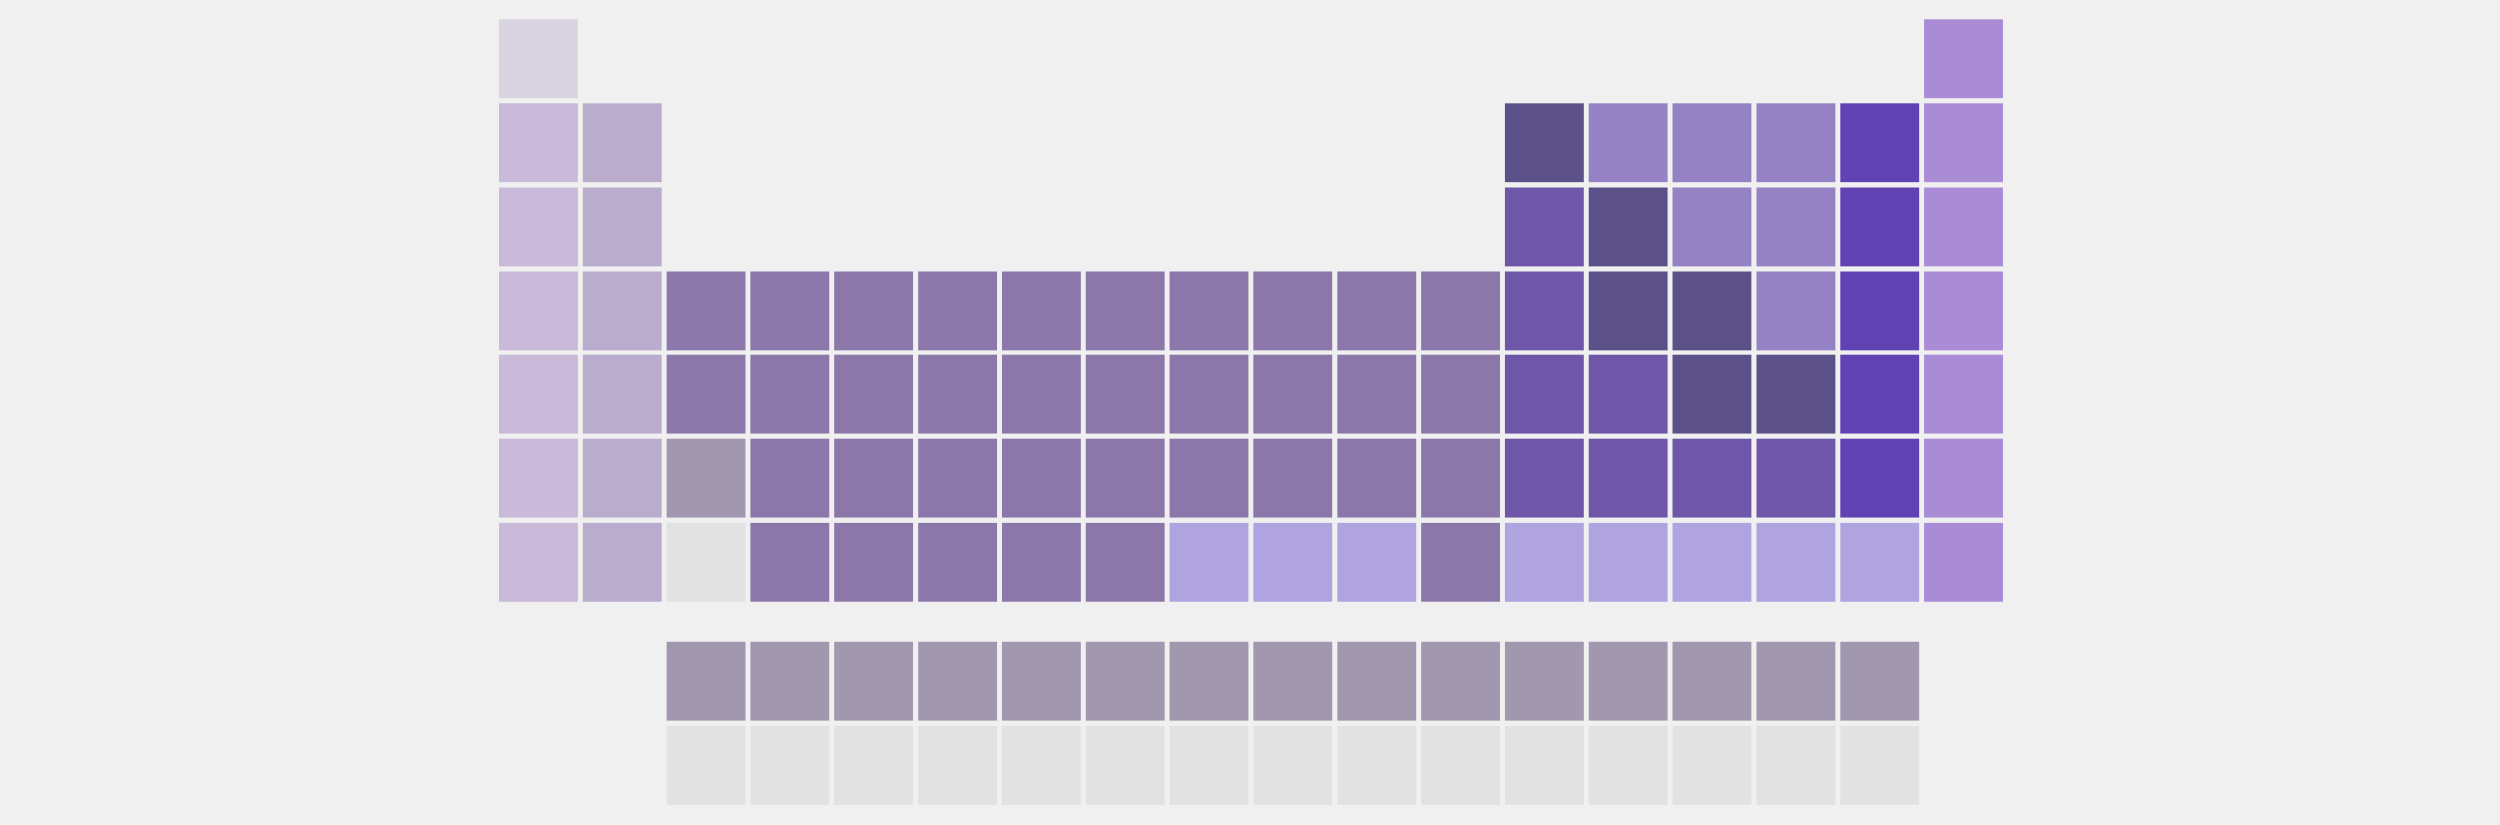
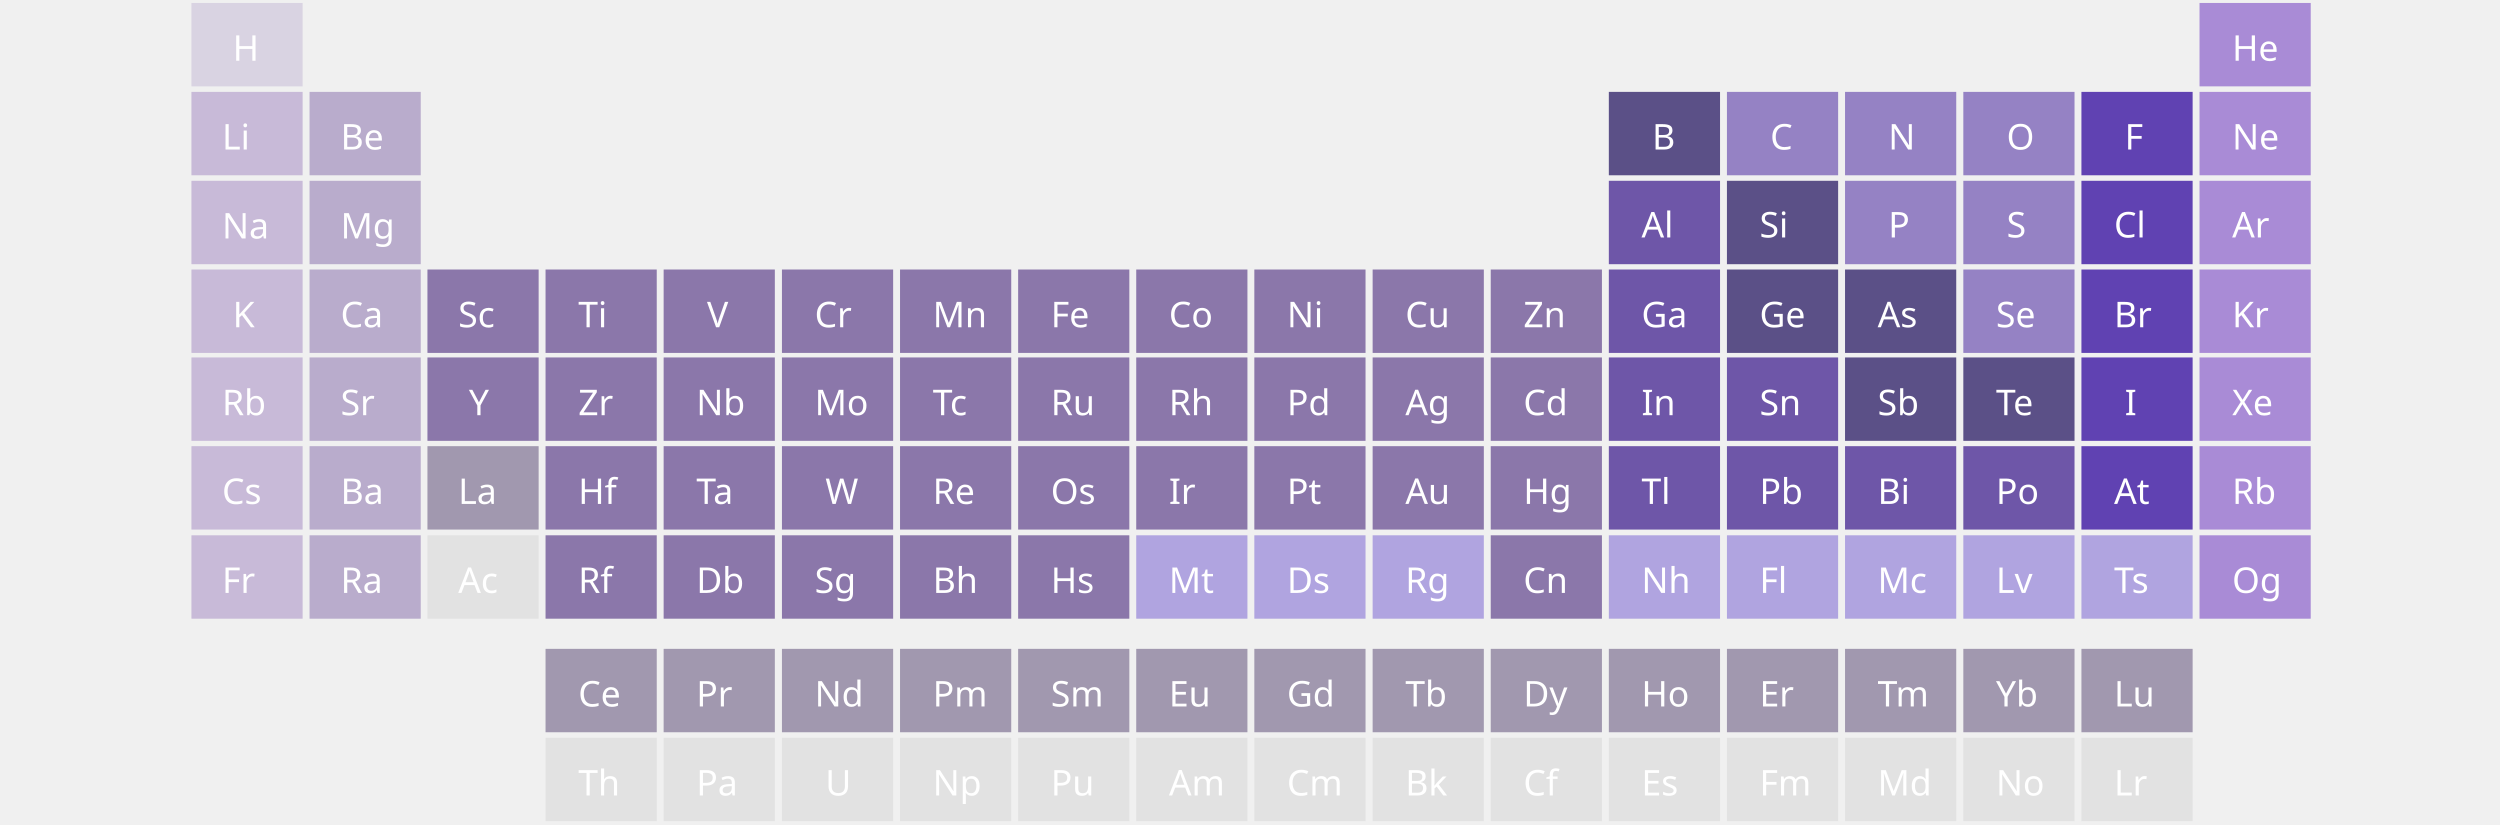
- <svg xmlns="http://www.w3.org/2000/svg" version="1.1" id="Layer_1" x="0px" y="0px" viewBox="0 0 1268 418" style="enable-background:new 0 0 1268 418;" xml:space="preserve">
-   <style type="text/css">
- 	.st0{fill:#D9D3E2;}
- 	.st1{fill:#C8BAD8;}
- 	.st2{fill:#B9ACCC;}
- 	.st3{fill:#8B77AA;}
- 	.st4{fill:#A198AF;}
- 	.st5{fill:#E2E2E2;}
- 	.st6{fill:#B0A4E0;}
- 	.st7{fill:#5B5087;}
- 	.st8{fill:#6E56A8;}
- 	.st9{fill:#9582C4;}
- 	.st10{fill:#6042B2;}
- 	.st11{fill:#A98BD6;}
- </style>
+ <svg xmlns="http://www.w3.org/2000/svg" version="1.1" id="Layer_1" x="0px" y="0px" viewBox="0 0 1268 418" enable-background="new 0 0 1268 418" xml:space="preserve">
  <g id="Layer_2_1_">
</g>
  <g id="Layer_3">
</g>
  <g>
-     <rect x="253.1" y="9.8" class="st0" width="40" height="40" />
-     <rect x="253.1" y="52.4" class="st1" width="40" height="40" />
-     <rect x="253.1" y="95.1" class="st1" width="40" height="40" />
-     <rect x="253.1" y="137.7" class="st1" width="40" height="40" />
-     <rect x="253.1" y="179.9" class="st1" width="40" height="40" />
-     <rect x="253.1" y="222.5" class="st1" width="40" height="40" />
-     <rect x="253.1" y="265.2" class="st1" width="40" height="40" />
-   </g>
-   <g>
-     <rect x="295.6" y="52.4" class="st2" width="40" height="40" />
-     <rect x="295.6" y="95.1" class="st2" width="40" height="40" />
-     <rect x="295.6" y="137.7" class="st2" width="40" height="40" />
-     <rect x="295.6" y="179.9" class="st2" width="40" height="40" />
-     <rect x="295.6" y="222.5" class="st2" width="40" height="40" />
-     <rect x="295.6" y="265.2" class="st2" width="40" height="40" />
+     <rect x="97.1" y="1.5" fill="#D9D3E2" width="56.4" height="42.3" />
+     <rect x="97.1" y="46.6" fill="#C8BAD8" width="56.4" height="42.3" />
+     <rect x="97.1" y="91.7" fill="#C8BAD8" width="56.4" height="42.3" />
+     <rect x="97.1" y="136.7" fill="#C8BAD8" width="56.4" height="42.3" />
+     <rect x="97.1" y="181.3" fill="#C8BAD8" width="56.4" height="42.3" />
+     <rect x="97.1" y="226.3" fill="#C8BAD8" width="56.4" height="42.3" />
+     <rect x="97.1" y="271.5" fill="#C8BAD8" width="56.4" height="42.3" />
+   </g>
+   <g>
+     <rect x="157" y="46.6" fill="#B9ACCC" width="56.4" height="42.3" />
+     <rect x="157" y="91.7" fill="#B9ACCC" width="56.4" height="42.3" />
+     <rect x="157" y="136.7" fill="#B9ACCC" width="56.4" height="42.3" />
+     <rect x="157" y="181.3" fill="#B9ACCC" width="56.4" height="42.3" />
+     <rect x="157" y="226.3" fill="#B9ACCC" width="56.4" height="42.3" />
+     <rect x="157" y="271.5" fill="#B9ACCC" width="56.4" height="42.3" />
  </g>
  <g>
    <g>
-       <rect x="338.1" y="137.7" class="st3" width="40" height="40" />
-       <rect x="338.1" y="179.9" class="st3" width="40" height="40" />
-       <rect x="338.1" y="222.5" class="st4" width="40" height="40" />
-       <rect x="338.1" y="265.2" class="st5" width="40" height="40" />
+       <rect x="216.8" y="136.7" fill="#8B77AA" width="56.4" height="42.3" />
+       <rect x="216.8" y="181.3" fill="#8B77AA" width="56.4" height="42.3" />
+       <rect x="216.8" y="226.3" fill="#A198AF" width="56.4" height="42.3" />
+       <rect x="216.8" y="271.5" fill="#E2E2E2" width="56.4" height="42.3" />
    </g>
-     <rect x="338.1" y="325.5" class="st4" width="40" height="40" />
-     <rect x="338.1" y="368.2" class="st5" width="40" height="40" />
  </g>
  <g>
    <g>
-       <rect x="380.6" y="137.7" class="st3" width="40" height="40" />
-       <rect x="380.6" y="179.9" class="st3" width="40" height="40" />
-       <rect x="380.6" y="222.5" class="st3" width="40" height="40" />
-       <rect x="380.6" y="265.2" class="st3" width="40" height="40" />
+       <rect x="276.7" y="136.7" fill="#8B77AA" width="56.4" height="42.3" />
+       <rect x="276.7" y="181.3" fill="#8B77AA" width="56.4" height="42.3" />
+       <rect x="276.7" y="226.3" fill="#8B77AA" width="56.4" height="42.3" />
+       <rect x="276.7" y="271.5" fill="#8B77AA" width="56.4" height="42.3" />
    </g>
-     <rect x="380.6" y="325.5" class="st4" width="40" height="40" />
-     <rect x="380.6" y="368.2" class="st5" width="40" height="40" />
+     <rect x="276.7" y="329.1" fill="#A198AF" width="56.4" height="42.3" />
+     <rect x="276.7" y="374.2" fill="#E2E2E2" width="56.4" height="42.3" />
  </g>
  <g>
    <g>
-       <rect x="423.1" y="137.7" class="st3" width="40" height="40" />
-       <rect x="423.1" y="179.9" class="st3" width="40" height="40" />
-       <rect x="423.1" y="222.5" class="st3" width="40" height="40" />
-       <rect x="423.1" y="265.2" class="st3" width="40" height="40" />
+       <rect x="336.6" y="136.7" fill="#8B77AA" width="56.4" height="42.3" />
+       <rect x="336.6" y="181.3" fill="#8B77AA" width="56.4" height="42.3" />
+       <rect x="336.6" y="226.3" fill="#8B77AA" width="56.4" height="42.3" />
+       <rect x="336.6" y="271.5" fill="#8B77AA" width="56.4" height="42.3" />
    </g>
-     <rect x="423.1" y="325.5" class="st4" width="40" height="40" />
-     <rect x="423.1" y="368.2" class="st5" width="40" height="40" />
-   </g>
-   <g>
-     <rect x="465.7" y="137.7" class="st3" width="40" height="40" />
-     <rect x="465.7" y="179.9" class="st3" width="40" height="40" />
-     <rect x="465.7" y="222.5" class="st3" width="40" height="40" />
-     <rect x="465.7" y="265.2" class="st3" width="40" height="40" />
-     <rect x="465.7" y="325.5" class="st4" width="40" height="40" />
-     <rect x="465.7" y="368.2" class="st5" width="40" height="40" />
-   </g>
-   <g>
-     <rect x="508.2" y="137.7" class="st3" width="40" height="40" />
-     <rect x="508.2" y="179.9" class="st3" width="40" height="40" />
-     <rect x="508.2" y="222.5" class="st3" width="40" height="40" />
-     <rect x="508.2" y="265.2" class="st3" width="40" height="40" />
-     <rect x="508.2" y="325.5" class="st4" width="40" height="40" />
-     <rect x="508.2" y="368.2" class="st5" width="40" height="40" />
-   </g>
-   <g>
-     <rect x="550.7" y="137.7" class="st3" width="40" height="40" />
-     <rect x="550.7" y="179.9" class="st3" width="40" height="40" />
-     <rect x="550.7" y="222.5" class="st3" width="40" height="40" />
-     <rect x="550.7" y="265.2" class="st3" width="40" height="40" />
-     <rect x="550.7" y="325.5" class="st4" width="40" height="40" />
-     <rect x="550.7" y="368.2" class="st5" width="40" height="40" />
-   </g>
-   <g>
-     <rect x="593.2" y="137.7" class="st3" width="40" height="40" />
-     <rect x="593.2" y="179.9" class="st3" width="40" height="40" />
-     <rect x="593.2" y="222.5" class="st3" width="40" height="40" />
-     <rect x="593.2" y="265.2" class="st6" width="40" height="40" />
-     <rect x="593.2" y="325.5" class="st4" width="40" height="40" />
-     <rect x="593.2" y="368.2" class="st5" width="40" height="40" />
-   </g>
-   <g>
-     <rect x="635.7" y="137.7" class="st3" width="40" height="40" />
-     <rect x="635.7" y="179.9" class="st3" width="40" height="40" />
-     <rect x="635.7" y="222.5" class="st3" width="40" height="40" />
-     <rect x="635.7" y="265.2" class="st6" width="40" height="40" />
-     <rect x="635.7" y="325.5" class="st4" width="40" height="40" />
-     <rect x="635.7" y="368.2" class="st5" width="40" height="40" />
-   </g>
-   <g>
-     <rect x="678.3" y="137.7" class="st3" width="40" height="40" />
-     <rect x="678.3" y="179.9" class="st3" width="40" height="40" />
-     <rect x="678.3" y="222.5" class="st3" width="40" height="40" />
-     <rect x="678.3" y="265.2" class="st6" width="40" height="40" />
-     <rect x="678.3" y="325.5" class="st4" width="40" height="40" />
-     <rect x="678.3" y="368.2" class="st5" width="40" height="40" />
-   </g>
-   <g>
-     <rect x="720.8" y="137.7" class="st3" width="40" height="40" />
-     <rect x="720.8" y="179.9" class="st3" width="40" height="40" />
-     <rect x="720.8" y="222.5" class="st3" width="40" height="40" />
-     <rect x="720.8" y="265.2" class="st3" width="40" height="40" />
-     <rect x="720.8" y="325.5" class="st4" width="40" height="40" />
-     <rect x="720.8" y="368.2" class="st5" width="40" height="40" />
-   </g>
-   <g>
-     <rect x="763.3" y="52.4" class="st7" width="40" height="40" />
-     <rect x="763.3" y="95.1" class="st8" width="40" height="40" />
-     <rect x="763.3" y="137.7" class="st8" width="40" height="40" />
-     <rect x="763.3" y="179.9" class="st8" width="40" height="40" />
-     <rect x="763.3" y="222.5" class="st8" width="40" height="40" />
-     <rect x="763.3" y="265.2" class="st6" width="40" height="40" />
-     <rect x="763.3" y="325.5" class="st4" width="40" height="40" />
-     <rect x="763.3" y="368.2" class="st5" width="40" height="40" />
-   </g>
-   <g>
-     <rect x="805.8" y="52.4" class="st9" width="40" height="40" />
-     <rect x="805.8" y="95.1" class="st7" width="40" height="40" />
-     <rect x="805.8" y="137.7" class="st7" width="40" height="40" />
-     <rect x="805.8" y="179.9" class="st8" width="40" height="40" />
-     <rect x="805.8" y="222.5" class="st8" width="40" height="40" />
-     <rect x="805.8" y="265.2" class="st6" width="40" height="40" />
-     <rect x="805.8" y="325.5" class="st4" width="40" height="40" />
-     <rect x="805.8" y="368.2" class="st5" width="40" height="40" />
-   </g>
-   <g>
-     <rect x="848.3" y="52.4" class="st9" width="40" height="40" />
-     <rect x="848.3" y="95.1" class="st9" width="40" height="40" />
-     <rect x="848.3" y="137.7" class="st7" width="40" height="40" />
-     <rect x="848.3" y="179.9" class="st7" width="40" height="40" />
-     <rect x="848.3" y="222.5" class="st8" width="40" height="40" />
-     <rect x="848.3" y="265.2" class="st6" width="40" height="40" />
-     <rect x="848.3" y="325.5" class="st4" width="40" height="40" />
-     <rect x="848.3" y="368.2" class="st5" width="40" height="40" />
-   </g>
-   <g>
-     <rect x="890.9" y="52.4" class="st9" width="40" height="40" />
-     <rect x="890.9" y="95.1" class="st9" width="40" height="40" />
-     <rect x="890.9" y="137.7" class="st9" width="40" height="40" />
-     <rect x="890.9" y="179.9" class="st7" width="40" height="40" />
-     <rect x="890.9" y="222.5" class="st8" width="40" height="40" />
-     <rect x="890.9" y="265.2" class="st6" width="40" height="40" />
-     <rect x="890.9" y="325.5" class="st4" width="40" height="40" />
-     <rect x="890.9" y="368.2" class="st5" width="40" height="40" />
-   </g>
-   <g>
-     <rect x="933.4" y="52.4" class="st10" width="40" height="40" />
-     <rect x="933.4" y="95.1" class="st10" width="40" height="40" />
-     <rect x="933.4" y="137.7" class="st10" width="40" height="40" />
-     <rect x="933.4" y="179.9" class="st10" width="40" height="40" />
-     <rect x="933.4" y="222.5" class="st10" width="40" height="40" />
-     <rect x="933.4" y="265.2" class="st6" width="40" height="40" />
-     <rect x="933.4" y="325.5" class="st4" width="40" height="40" />
-     <rect x="933.4" y="368.2" class="st5" width="40" height="40" />
-   </g>
-   <g>
-     <rect x="975.9" y="9.8" class="st11" width="40" height="40" />
-     <rect x="975.9" y="52.4" class="st11" width="40" height="40" />
-     <rect x="975.9" y="95.1" class="st11" width="40" height="40" />
-     <rect x="975.9" y="137.7" class="st11" width="40" height="40" />
-     <rect x="975.9" y="179.9" class="st11" width="40" height="40" />
-     <rect x="975.9" y="222.5" class="st11" width="40" height="40" />
-     <rect x="975.9" y="265.2" class="st11" width="40" height="40" />
-   </g>
+     <rect x="336.6" y="329.1" fill="#A198AF" width="56.4" height="42.3" />
+     <rect x="336.6" y="374.2" fill="#E2E2E2" width="56.4" height="42.3" />
+   </g>
+   <g>
+     <rect x="396.6" y="136.7" fill="#8B77AA" width="56.4" height="42.3" />
+     <rect x="396.6" y="181.3" fill="#8B77AA" width="56.4" height="42.3" />
+     <rect x="396.6" y="226.3" fill="#8B77AA" width="56.4" height="42.3" />
+     <rect x="396.6" y="271.5" fill="#8B77AA" width="56.4" height="42.3" />
+     <rect x="396.6" y="329.1" fill="#A198AF" width="56.4" height="42.3" />
+     <rect x="396.6" y="374.2" fill="#E2E2E2" width="56.4" height="42.3" />
+   </g>
+   <g>
+     <rect x="456.5" y="136.7" fill="#8B77AA" width="56.4" height="42.3" />
+     <rect x="456.5" y="181.3" fill="#8B77AA" width="56.4" height="42.3" />
+     <rect x="456.5" y="226.3" fill="#8B77AA" width="56.4" height="42.3" />
+     <rect x="456.5" y="271.5" fill="#8B77AA" width="56.4" height="42.3" />
+     <rect x="456.5" y="329.1" fill="#A198AF" width="56.4" height="42.3" />
+     <rect x="456.5" y="374.2" fill="#E2E2E2" width="56.4" height="42.3" />
+   </g>
+   <g>
+     <rect x="516.4" y="136.7" fill="#8B77AA" width="56.4" height="42.3" />
+     <rect x="516.4" y="181.3" fill="#8B77AA" width="56.4" height="42.3" />
+     <rect x="516.4" y="226.3" fill="#8B77AA" width="56.4" height="42.3" />
+     <rect x="516.4" y="271.5" fill="#8B77AA" width="56.4" height="42.3" />
+     <rect x="516.4" y="329.1" fill="#A198AF" width="56.4" height="42.3" />
+     <rect x="516.4" y="374.2" fill="#E2E2E2" width="56.4" height="42.3" />
+   </g>
+   <g>
+     <rect x="576.3" y="136.7" fill="#8B77AA" width="56.4" height="42.3" />
+     <rect x="576.3" y="181.3" fill="#8B77AA" width="56.4" height="42.3" />
+     <rect x="576.3" y="226.3" fill="#8B77AA" width="56.4" height="42.3" />
+     <rect x="576.3" y="271.5" fill="#B0A4E0" width="56.4" height="42.3" />
+     <rect x="576.3" y="329.1" fill="#A198AF" width="56.4" height="42.3" />
+     <rect x="576.3" y="374.2" fill="#E2E2E2" width="56.4" height="42.3" />
+   </g>
+   <g>
+     <rect x="636.2" y="136.7" fill="#8B77AA" width="56.4" height="42.3" />
+     <rect x="636.2" y="181.3" fill="#8B77AA" width="56.4" height="42.3" />
+     <rect x="636.2" y="226.3" fill="#8B77AA" width="56.4" height="42.3" />
+     <rect x="636.2" y="271.5" fill="#B0A4E0" width="56.4" height="42.3" />
+     <rect x="636.2" y="329.1" fill="#A198AF" width="56.4" height="42.3" />
+     <rect x="636.2" y="374.2" fill="#E2E2E2" width="56.4" height="42.3" />
+   </g>
+   <g>
+     <rect x="696.2" y="136.7" fill="#8B77AA" width="56.4" height="42.3" />
+     <rect x="696.2" y="181.3" fill="#8B77AA" width="56.4" height="42.3" />
+     <rect x="696.2" y="226.3" fill="#8B77AA" width="56.4" height="42.3" />
+     <rect x="696.2" y="271.5" fill="#B0A4E0" width="56.4" height="42.3" />
+     <rect x="696.2" y="329.1" fill="#A198AF" width="56.4" height="42.3" />
+     <rect x="696.2" y="374.2" fill="#E2E2E2" width="56.4" height="42.3" />
+   </g>
+   <g>
+     <rect x="756.1" y="136.7" fill="#8B77AA" width="56.4" height="42.3" />
+     <rect x="756.1" y="181.3" fill="#8B77AA" width="56.4" height="42.3" />
+     <rect x="756.1" y="226.3" fill="#8B77AA" width="56.4" height="42.3" />
+     <rect x="756.1" y="271.5" fill="#8B77AA" width="56.4" height="42.3" />
+     <rect x="756.1" y="329.1" fill="#A198AF" width="56.4" height="42.3" />
+     <rect x="756.1" y="374.2" fill="#E2E2E2" width="56.4" height="42.3" />
+   </g>
+   <g>
+     <rect x="816" y="46.6" fill="#5B5087" width="56.4" height="42.3" />
+     <rect x="816" y="91.7" fill="#6E56A8" width="56.4" height="42.3" />
+     <rect x="816" y="136.7" fill="#6E56A8" width="56.4" height="42.3" />
+     <rect x="816" y="181.3" fill="#6E56A8" width="56.4" height="42.3" />
+     <rect x="816" y="226.3" fill="#6E56A8" width="56.4" height="42.3" />
+     <rect x="816" y="271.5" fill="#B0A4E0" width="56.4" height="42.3" />
+     <rect x="816" y="329.1" fill="#A198AF" width="56.4" height="42.3" />
+     <rect x="816" y="374.2" fill="#E2E2E2" width="56.4" height="42.3" />
+   </g>
+   <g>
+     <rect x="875.9" y="46.6" fill="#9582C4" width="56.4" height="42.3" />
+     <rect x="875.9" y="91.7" fill="#5B5087" width="56.4" height="42.3" />
+     <rect x="875.9" y="136.7" fill="#5B5087" width="56.4" height="42.3" />
+     <rect x="875.9" y="181.3" fill="#6E56A8" width="56.4" height="42.3" />
+     <rect x="875.9" y="226.3" fill="#6E56A8" width="56.4" height="42.3" />
+     <rect x="875.9" y="271.5" fill="#B0A4E0" width="56.4" height="42.3" />
+     <rect x="875.9" y="329.1" fill="#A198AF" width="56.4" height="42.3" />
+     <rect x="875.9" y="374.2" fill="#E2E2E2" width="56.4" height="42.3" />
+   </g>
+   <g>
+     <rect x="935.8" y="46.6" fill="#9582C4" width="56.4" height="42.3" />
+     <rect x="935.8" y="91.7" fill="#9582C4" width="56.4" height="42.3" />
+     <rect x="935.8" y="136.7" fill="#5B5087" width="56.4" height="42.3" />
+     <rect x="935.8" y="181.3" fill="#5B5087" width="56.4" height="42.3" />
+     <rect x="935.8" y="226.3" fill="#6E56A8" width="56.4" height="42.3" />
+     <rect x="935.8" y="271.5" fill="#B0A4E0" width="56.4" height="42.3" />
+     <rect x="935.8" y="329.1" fill="#A198AF" width="56.4" height="42.3" />
+     <rect x="935.8" y="374.2" fill="#E2E2E2" width="56.4" height="42.3" />
+   </g>
+   <g>
+     <rect x="995.8" y="46.6" fill="#9582C4" width="56.4" height="42.3" />
+     <rect x="995.8" y="91.7" fill="#9582C4" width="56.4" height="42.3" />
+     <rect x="995.8" y="136.7" fill="#9582C4" width="56.4" height="42.3" />
+     <rect x="995.8" y="181.3" fill="#5B5087" width="56.4" height="42.3" />
+     <rect x="995.8" y="226.3" fill="#6E56A8" width="56.4" height="42.3" />
+     <rect x="995.8" y="271.5" fill="#B0A4E0" width="56.4" height="42.3" />
+     <rect x="995.8" y="329.1" fill="#A198AF" width="56.4" height="42.3" />
+     <rect x="995.8" y="374.2" fill="#E2E2E2" width="56.4" height="42.3" />
+   </g>
+   <g>
+     <rect x="1055.7" y="46.6" fill="#6042B2" width="56.4" height="42.3" />
+     <rect x="1055.7" y="91.7" fill="#6042B2" width="56.4" height="42.3" />
+     <rect x="1055.7" y="136.7" fill="#6042B2" width="56.4" height="42.3" />
+     <rect x="1055.7" y="181.3" fill="#6042B2" width="56.4" height="42.3" />
+     <rect x="1055.7" y="226.3" fill="#6042B2" width="56.4" height="42.3" />
+     <rect x="1055.7" y="271.5" fill="#B0A4E0" width="56.4" height="42.3" />
+     <rect x="1055.7" y="329.1" fill="#A198AF" width="56.4" height="42.3" />
+     <rect x="1055.7" y="374.2" fill="#E2E2E2" width="56.4" height="42.3" />
+   </g>
+   <g>
+     <rect x="1115.6" y="1.5" fill="#A98BD6" width="56.4" height="42.3" />
+     <rect x="1115.6" y="46.6" fill="#A98BD6" width="56.4" height="42.3" />
+     <rect x="1115.6" y="91.7" fill="#A98BD6" width="56.4" height="42.3" />
+     <rect x="1115.6" y="136.7" fill="#A98BD6" width="56.4" height="42.3" />
+     <rect x="1115.6" y="181.3" fill="#A98BD6" width="56.4" height="42.3" />
+     <rect x="1115.6" y="226.3" fill="#A98BD6" width="56.4" height="42.3" />
+     <rect x="1115.6" y="271.5" fill="#A98BD6" width="56.4" height="42.3" />
+   </g>
+   <text transform="matrix(1 0 0 1 112.6374 75.8328)" fill="#FFFFFF" font-family="'RobotoMono-Regular'" font-size="18px">Li</text>
+   <text transform="matrix(1 0 0 1 118.0383 30.8117)" fill="#FFFFFF" font-family="'RobotoMono-Regular'" font-size="18px">H</text>
+   <text transform="matrix(1 0 0 1 118.0383 165.9807)" fill="#FFFFFF" font-family="'RobotoMono-Regular'" font-size="18px">K</text>
+   <text transform="matrix(1 0 0 1 112.6374 120.9596)" fill="#FFFFFF" font-family="'RobotoMono-Regular'" font-size="18px">Na</text>
+   <text transform="matrix(1 0 0 1 112.6374 255.5998)" fill="#FFFFFF" font-family="'RobotoMono-Regular'" font-size="18px">Cs</text>
+   <text transform="matrix(1 0 0 1 112.6374 300.7263)" fill="#FFFFFF" font-family="'RobotoMono-Regular'" font-size="18px">Fr</text>
+   <text transform="matrix(1 0 0 1 112.6374 210.5787)" fill="#FFFFFF" font-family="'RobotoMono-Regular'" font-size="18px">Rb</text>
+   <text transform="matrix(1 0 0 1 172.7633 75.8328)" fill="#FFFFFF" font-family="'RobotoMono-Regular'" font-size="18px">Be</text>
+   <text transform="matrix(1 0 0 1 172.7633 165.9807)" fill="#FFFFFF" font-family="'RobotoMono-Regular'" font-size="18px">Ca</text>
+   <text transform="matrix(1 0 0 1 172.7633 120.9596)" fill="#FFFFFF" font-family="'RobotoMono-Regular'" font-size="18px">Mg</text>
+   <text transform="matrix(1 0 0 1 172.7633 255.5998)" fill="#FFFFFF" font-family="'RobotoMono-Regular'" font-size="18px">Ba</text>
+   <text transform="matrix(1 0 0 1 172.7633 300.7263)" fill="#FFFFFF" font-family="'RobotoMono-Regular'" font-size="18px">Ra</text>
+   <text transform="matrix(1 0 0 1 172.7633 210.5787)" fill="#FFFFFF" font-family="'RobotoMono-Regular'" font-size="18px">Sr</text>
+   <text transform="matrix(1 0 0 1 232.4115 165.9807)" fill="#FFFFFF" font-family="'RobotoMono-Regular'" font-size="18px">Sc</text>
+   <text transform="matrix(1 0 0 1 232.4115 255.5998)" fill="#FFFFFF" font-family="'RobotoMono-Regular'" font-size="18px">La</text>
+   <text transform="matrix(1 0 0 1 232.4115 300.7263)" fill="#FFFFFF" font-family="'RobotoMono-Regular'" font-size="18px">Ac</text>
+   <text transform="matrix(1 0 0 1 237.8124 210.5787)" fill="#FFFFFF" font-family="'RobotoMono-Regular'" font-size="18px">Y</text>
+   <text transform="matrix(1 0 0 1 293.2983 165.9807)" fill="#FFFFFF" font-family="'RobotoMono-Regular'" font-size="18px">Ti</text>
+   <text transform="matrix(1 0 0 1 293.2939 255.5998)" fill="#FFFFFF" font-family="'RobotoMono-Regular'" font-size="18px">Hf</text>
+   <text transform="matrix(1 0 0 1 293.2939 300.7263)" fill="#FFFFFF" font-family="'RobotoMono-Regular'" font-size="18px">Rf</text>
+   <text transform="matrix(1 0 0 1 293.2983 210.5787)" fill="#FFFFFF" font-family="'RobotoMono-Regular'" font-size="18px">Zr</text>
+   <text transform="matrix(1 0 0 1 358.5862 165.9807)" fill="#FFFFFF" font-family="'RobotoMono-Regular'" font-size="18px">V</text>
+   <text transform="matrix(1 0 0 1 353.1854 255.5998)" fill="#FFFFFF" font-family="'RobotoMono-Regular'" font-size="18px">Ta</text>
+   <text transform="matrix(1 0 0 1 353.1854 300.7263)" fill="#FFFFFF" font-family="'RobotoMono-Regular'" font-size="18px">Db</text>
+   <text transform="matrix(1 0 0 1 353.1854 210.5787)" fill="#FFFFFF" font-family="'RobotoMono-Regular'" font-size="18px">Nb</text>
+   <text transform="matrix(1 0 0 1 413.2131 165.9807)" fill="#FFFFFF" font-family="'RobotoMono-Regular'" font-size="18px">Cr</text>
+   <text transform="matrix(1 0 0 1 418.614 255.5998)" fill="#FFFFFF" font-family="'RobotoMono-Regular'" font-size="18px">W</text>
+   <text transform="matrix(1 0 0 1 413.2131 300.7263)" fill="#FFFFFF" font-family="'RobotoMono-Regular'" font-size="18px">Sg</text>
+   <text transform="matrix(1 0 0 1 413.2131 210.5787)" fill="#FFFFFF" font-family="'RobotoMono-Regular'" font-size="18px">Mo</text>
+   <text transform="matrix(1 0 0 1 473.1005 165.9807)" fill="#FFFFFF" font-family="'RobotoMono-Regular'" font-size="18px">Mn</text>
+   <text transform="matrix(1 0 0 1 473.1005 255.5998)" fill="#FFFFFF" font-family="'RobotoMono-Regular'" font-size="18px">Re</text>
+   <text transform="matrix(1 0 0 1 473.1005 300.7263)" fill="#FFFFFF" font-family="'RobotoMono-Regular'" font-size="18px">Bh</text>
+   <text transform="matrix(1 0 0 1 473.1005 210.5787)" fill="#FFFFFF" font-family="'RobotoMono-Regular'" font-size="18px">Tc</text>
+   <text transform="matrix(1 0 0 1 532.9872 165.9807)" fill="#FFFFFF" font-family="'RobotoMono-Regular'" font-size="18px">Fe</text>
+   <text transform="matrix(1 0 0 1 532.9872 255.5998)" fill="#FFFFFF" font-family="'RobotoMono-Regular'" font-size="18px">Os</text>
+   <text transform="matrix(1 0 0 1 532.9872 300.7263)" fill="#FFFFFF" font-family="'RobotoMono-Regular'" font-size="18px">Hs</text>
+   <text transform="matrix(1 0 0 1 532.9872 210.5787)" fill="#FFFFFF" font-family="'RobotoMono-Regular'" font-size="18px">Ru</text>
+   <text transform="matrix(1 0 0 1 592.8741 165.9807)" fill="#FFFFFF" font-family="'RobotoMono-Regular'" font-size="18px">Co</text>
+   <text transform="matrix(1 0 0 1 592.8741 255.5998)" fill="#FFFFFF" font-family="'RobotoMono-Regular'" font-size="18px">Ir</text>
+   <text transform="matrix(1 0 0 1 592.8741 300.7263)" fill="#FFFFFF" font-family="'RobotoMono-Regular'" font-size="18px">Mt</text>
+   <text transform="matrix(1 0 0 1 592.8741 210.5787)" fill="#FFFFFF" font-family="'RobotoMono-Regular'" font-size="18px">Rh</text>
+   <text transform="matrix(1 0 0 1 652.7614 165.9807)" fill="#FFFFFF" font-family="'RobotoMono-Regular'" font-size="18px">Ni</text>
+   <text transform="matrix(1 0 0 1 652.7614 255.5998)" fill="#FFFFFF" font-family="'RobotoMono-Regular'" font-size="18px">Pt</text>
+   <text transform="matrix(1 0 0 1 652.7614 300.7263)" fill="#FFFFFF" font-family="'RobotoMono-Regular'" font-size="18px">Ds</text>
+   <text transform="matrix(1 0 0 1 652.7614 210.5787)" fill="#FFFFFF" font-family="'RobotoMono-Regular'" font-size="18px">Pd</text>
+   <text transform="matrix(1 0 0 1 712.7888 165.9807)" fill="#FFFFFF" font-family="'RobotoMono-Regular'" font-size="18px">Cu</text>
+   <text transform="matrix(1 0 0 1 712.7888 255.5998)" fill="#FFFFFF" font-family="'RobotoMono-Regular'" font-size="18px">Au</text>
+   <text transform="matrix(1 0 0 1 712.7888 300.7263)" fill="#FFFFFF" font-family="'RobotoMono-Regular'" font-size="18px">Rg</text>
+   <text transform="matrix(1 0 0 1 712.7888 210.5787)" fill="#FFFFFF" font-family="'RobotoMono-Regular'" font-size="18px">Ag</text>
+   <text transform="matrix(1 0 0 1 772.6758 165.9807)" fill="#FFFFFF" font-family="'RobotoMono-Regular'" font-size="18px">Zn</text>
+   <text transform="matrix(1 0 0 1 772.6758 255.5998)" fill="#FFFFFF" font-family="'RobotoMono-Regular'" font-size="18px">Hg</text>
+   <text transform="matrix(1 0 0 1 772.6758 300.7263)" fill="#FFFFFF" font-family="'RobotoMono-Regular'" font-size="18px">Cn</text>
+   <text transform="matrix(1 0 0 1 772.6758 210.5787)" fill="#FFFFFF" font-family="'RobotoMono-Regular'" font-size="18px">Cd</text>
+   <text transform="matrix(1 0 0 1 832.5631 165.9807)" fill="#FFFFFF" font-family="'RobotoMono-Regular'" font-size="18px">Ga</text>
+   <text transform="matrix(1 0 0 1 832.5631 255.5998)" fill="#FFFFFF" font-family="'RobotoMono-Regular'" font-size="18px">Tl</text>
+   <text transform="matrix(1 0 0 1 832.5631 300.7263)" fill="#FFFFFF" font-family="'RobotoMono-Regular'" font-size="18px">Nh</text>
+   <text transform="matrix(1 0 0 1 832.5631 210.5787)" fill="#FFFFFF" font-family="'RobotoMono-Regular'" font-size="18px">In</text>
+   <text transform="matrix(1 0 0 1 892.4497 165.9807)" fill="#FFFFFF" font-family="'RobotoMono-Regular'" font-size="18px">Ge</text>
+   <text transform="matrix(1 0 0 1 892.4497 255.5998)" fill="#FFFFFF" font-family="'RobotoMono-Regular'" font-size="18px">Pb</text>
+   <text transform="matrix(1 0 0 1 892.4497 300.7263)" fill="#FFFFFF" font-family="'RobotoMono-Regular'" font-size="18px">Fl</text>
+   <text transform="matrix(1 0 0 1 892.4497 210.5787)" fill="#FFFFFF" font-family="'RobotoMono-Regular'" font-size="18px">Sn</text>
+   <text transform="matrix(1 0 0 1 952.3375 165.9807)" fill="#FFFFFF" font-family="'RobotoMono-Regular'" font-size="18px">As</text>
+   <text transform="matrix(1 0 0 1 957.7384 120.4312)" fill="#FFFFFF" font-family="'RobotoMono-Regular'" font-size="18px">P</text>
+   <text transform="matrix(1 0 0 1 952.3375 255.5998)" fill="#FFFFFF" font-family="'RobotoMono-Regular'" font-size="18px">Bi</text>
+   <text transform="matrix(1 0 0 1 952.3375 300.7263)" fill="#FFFFFF" font-family="'RobotoMono-Regular'" font-size="18px">Mc</text>
+   <text transform="matrix(1 0 0 1 952.3375 210.5787)" fill="#FFFFFF" font-family="'RobotoMono-Regular'" font-size="18px">Sb</text>
+   <text transform="matrix(1 0 0 1 1012.365 165.9807)" fill="#FFFFFF" font-family="'RobotoMono-Regular'" font-size="18px">Se</text>
+   <text transform="matrix(1 0 0 1 1012.365 255.5998)" fill="#FFFFFF" font-family="'RobotoMono-Regular'" font-size="18px">Po</text>
+   <text transform="matrix(1 0 0 1 1012.365 300.7263)" fill="#FFFFFF" font-family="'RobotoMono-Regular'" font-size="18px">Lv</text>
+   <text transform="matrix(1 0 0 1 1012.365 210.5787)" fill="#FFFFFF" font-family="'RobotoMono-Regular'" font-size="18px">Te</text>
+   <text transform="matrix(1 0 0 1 1072.252 165.9807)" fill="#FFFFFF" font-family="'RobotoMono-Regular'" font-size="18px">Br</text>
+   <text transform="matrix(1 0 0 1 1072.252 255.5998)" fill="#FFFFFF" font-family="'RobotoMono-Regular'" font-size="18px">At</text>
+   <text transform="matrix(1 0 0 1 1072.252 300.7263)" fill="#FFFFFF" font-family="'RobotoMono-Regular'" font-size="18px">Ts</text>
+   <text transform="matrix(1 0 0 1 293.2983 358.3344)" fill="#FFFFFF" font-family="'RobotoMono-Regular'" font-size="18px">Ce</text>
+   <text transform="matrix(1 0 0 1 353.1854 358.3344)" fill="#FFFFFF" font-family="'RobotoMono-Regular'" font-size="18px">Pr</text>
+   <text transform="matrix(1 0 0 1 413.2131 358.3344)" fill="#FFFFFF" font-family="'RobotoMono-Regular'" font-size="18px">Nd</text>
+   <text transform="matrix(1 0 0 1 473.1005 358.3344)" fill="#FFFFFF" font-family="'RobotoMono-Regular'" font-size="18px">Pm</text>
+   <text transform="matrix(1 0 0 1 532.9872 358.3344)" fill="#FFFFFF" font-family="'RobotoMono-Regular'" font-size="18px">Sm</text>
+   <text transform="matrix(1 0 0 1 592.8741 358.3344)" fill="#FFFFFF" font-family="'RobotoMono-Regular'" font-size="18px">Eu</text>
+   <text transform="matrix(1 0 0 1 652.7614 358.3344)" fill="#FFFFFF" font-family="'RobotoMono-Regular'" font-size="18px">Gd</text>
+   <text transform="matrix(1 0 0 1 712.7888 358.3344)" fill="#FFFFFF" font-family="'RobotoMono-Regular'" font-size="18px">Tb</text>
+   <text transform="matrix(1 0 0 1 772.6758 358.3344)" fill="#FFFFFF" font-family="'RobotoMono-Regular'" font-size="18px">Dy</text>
+   <text transform="matrix(1 0 0 1 832.5631 358.3344)" fill="#FFFFFF" font-family="'RobotoMono-Regular'" font-size="18px">Ho</text>
+   <text transform="matrix(1 0 0 1 892.4497 358.3344)" fill="#FFFFFF" font-family="'RobotoMono-Regular'" font-size="18px">Er</text>
+   <text transform="matrix(1 0 0 1 952.3375 358.3344)" fill="#FFFFFF" font-family="'RobotoMono-Regular'" font-size="18px">Tm</text>
+   <text transform="matrix(1 0 0 1 1012.365 358.3344)" fill="#FFFFFF" font-family="'RobotoMono-Regular'" font-size="18px">Yb</text>
+   <text transform="matrix(1 0 0 1 1072.252 358.3344)" fill="#FFFFFF" font-family="'RobotoMono-Regular'" font-size="18px">Lu</text>
+   <text transform="matrix(1 0 0 1 293.2983 403.4616)" fill="#FFFFFF" font-family="'RobotoMono-Regular'" font-size="18px">Th</text>
+   <text transform="matrix(1 0 0 1 353.1854 403.4616)" fill="#FFFFFF" font-family="'RobotoMono-Regular'" font-size="18px">Pa</text>
+   <text transform="matrix(1 0 0 1 418.614 403.4616)" fill="#FFFFFF" font-family="'RobotoMono-Regular'" font-size="18px">U</text>
+   <text transform="matrix(1 0 0 1 473.1005 403.4616)" fill="#FFFFFF" font-family="'RobotoMono-Regular'" font-size="18px">Np</text>
+   <text transform="matrix(1 0 0 1 532.9872 403.4616)" fill="#FFFFFF" font-family="'RobotoMono-Regular'" font-size="18px">Pu</text>
+   <text transform="matrix(1 0 0 1 592.8741 403.4616)" fill="#FFFFFF" font-family="'RobotoMono-Regular'" font-size="18px">Am</text>
+   <text transform="matrix(1 0 0 1 652.7614 403.4616)" fill="#FFFFFF" font-family="'RobotoMono-Regular'" font-size="18px">Cm</text>
+   <text transform="matrix(1 0 0 1 712.7888 403.4616)" fill="#FFFFFF" font-family="'RobotoMono-Regular'" font-size="18px">Bk</text>
+   <text transform="matrix(1 0 0 1 772.6714 403.4616)" fill="#FFFFFF" font-family="'RobotoMono-Regular'" font-size="18px">Cf</text>
+   <text transform="matrix(1 0 0 1 832.5631 403.4616)" fill="#FFFFFF" font-family="'RobotoMono-Regular'" font-size="18px">Es</text>
+   <text transform="matrix(1 0 0 1 892.4497 403.4616)" fill="#FFFFFF" font-family="'RobotoMono-Regular'" font-size="18px">Fm</text>
+   <text transform="matrix(1 0 0 1 952.3375 403.4616)" fill="#FFFFFF" font-family="'RobotoMono-Regular'" font-size="18px">Md</text>
+   <text transform="matrix(1 0 0 1 1012.365 403.4616)" fill="#FFFFFF" font-family="'RobotoMono-Regular'" font-size="18px">No</text>
+   <text transform="matrix(1 0 0 1 1072.252 403.4616)" fill="#FFFFFF" font-family="'RobotoMono-Regular'" font-size="18px">Lr</text>
+   <text transform="matrix(1 0 0 1 1077.653 210.5787)" fill="#FFFFFF" font-family="'RobotoMono-Regular'" font-size="18px">I</text>
+   <text transform="matrix(1 0 0 1 1132.139 165.9807)" fill="#FFFFFF" font-family="'RobotoMono-Regular'" font-size="18px">Kr</text>
+   <text transform="matrix(1 0 0 1 1132.139 255.5998)" fill="#FFFFFF" font-family="'RobotoMono-Regular'" font-size="18px">Rb</text>
+   <text transform="matrix(1 0 0 1 1132.139 300.7263)" fill="#FFFFFF" font-family="'RobotoMono-Regular'" font-size="18px">Og</text>
+   <text transform="matrix(1 0 0 1 1132.139 210.5787)" fill="#FFFFFF" font-family="'RobotoMono-Regular'" font-size="18px">Xe</text>
+   <text transform="matrix(1 0 0 1 837.964 75.833)" fill="#FFFFFF" font-family="'RobotoMono-Regular'" font-size="18px">B</text>
+   <text transform="matrix(1 0 0 1 832.5631 120.431)" fill="#FFFFFF" font-family="'RobotoMono-Regular'" font-size="18px">Al</text>
+   <text transform="matrix(1 0 0 1 897.8506 75.833)" fill="#FFFFFF" font-family="'RobotoMono-Regular'" font-size="18px">C</text>
+   <text transform="matrix(1 0 0 1 892.4497 120.431)" fill="#FFFFFF" font-family="'RobotoMono-Regular'" font-size="18px">Si</text>
+   <text transform="matrix(1 0 0 1 957.7384 75.833)" fill="#FFFFFF" font-family="'RobotoMono-Regular'" font-size="18px">N</text>
+   <text transform="matrix(1 0 0 1 1017.765 75.833)" fill="#FFFFFF" font-family="'RobotoMono-Regular'" font-size="18px">O</text>
+   <text transform="matrix(1 0 0 1 1017.765 120.431)" fill="#FFFFFF" font-family="'RobotoMono-Regular'" font-size="18px">S</text>
+   <text transform="matrix(1 0 0 1 1077.653 75.833)" fill="#FFFFFF" font-family="'RobotoMono-Regular'" font-size="18px">F</text>
+   <text transform="matrix(1 0 0 1 1072.252 120.431)" fill="#FFFFFF" font-family="'RobotoMono-Regular'" font-size="18px">Cl</text>
+   <text transform="matrix(1 0 0 1 1132.139 75.833)" fill="#FFFFFF" font-family="'RobotoMono-Regular'" font-size="18px">Ne</text>
+   <text transform="matrix(1 0 0 1 1132.139 30.8117)" fill="#FFFFFF" font-family="'RobotoMono-Regular'" font-size="18px">He</text>
+   <text transform="matrix(1 0 0 1 1132.139 120.431)" fill="#FFFFFF" font-family="'RobotoMono-Regular'" font-size="18px">Ar</text>
</svg>
